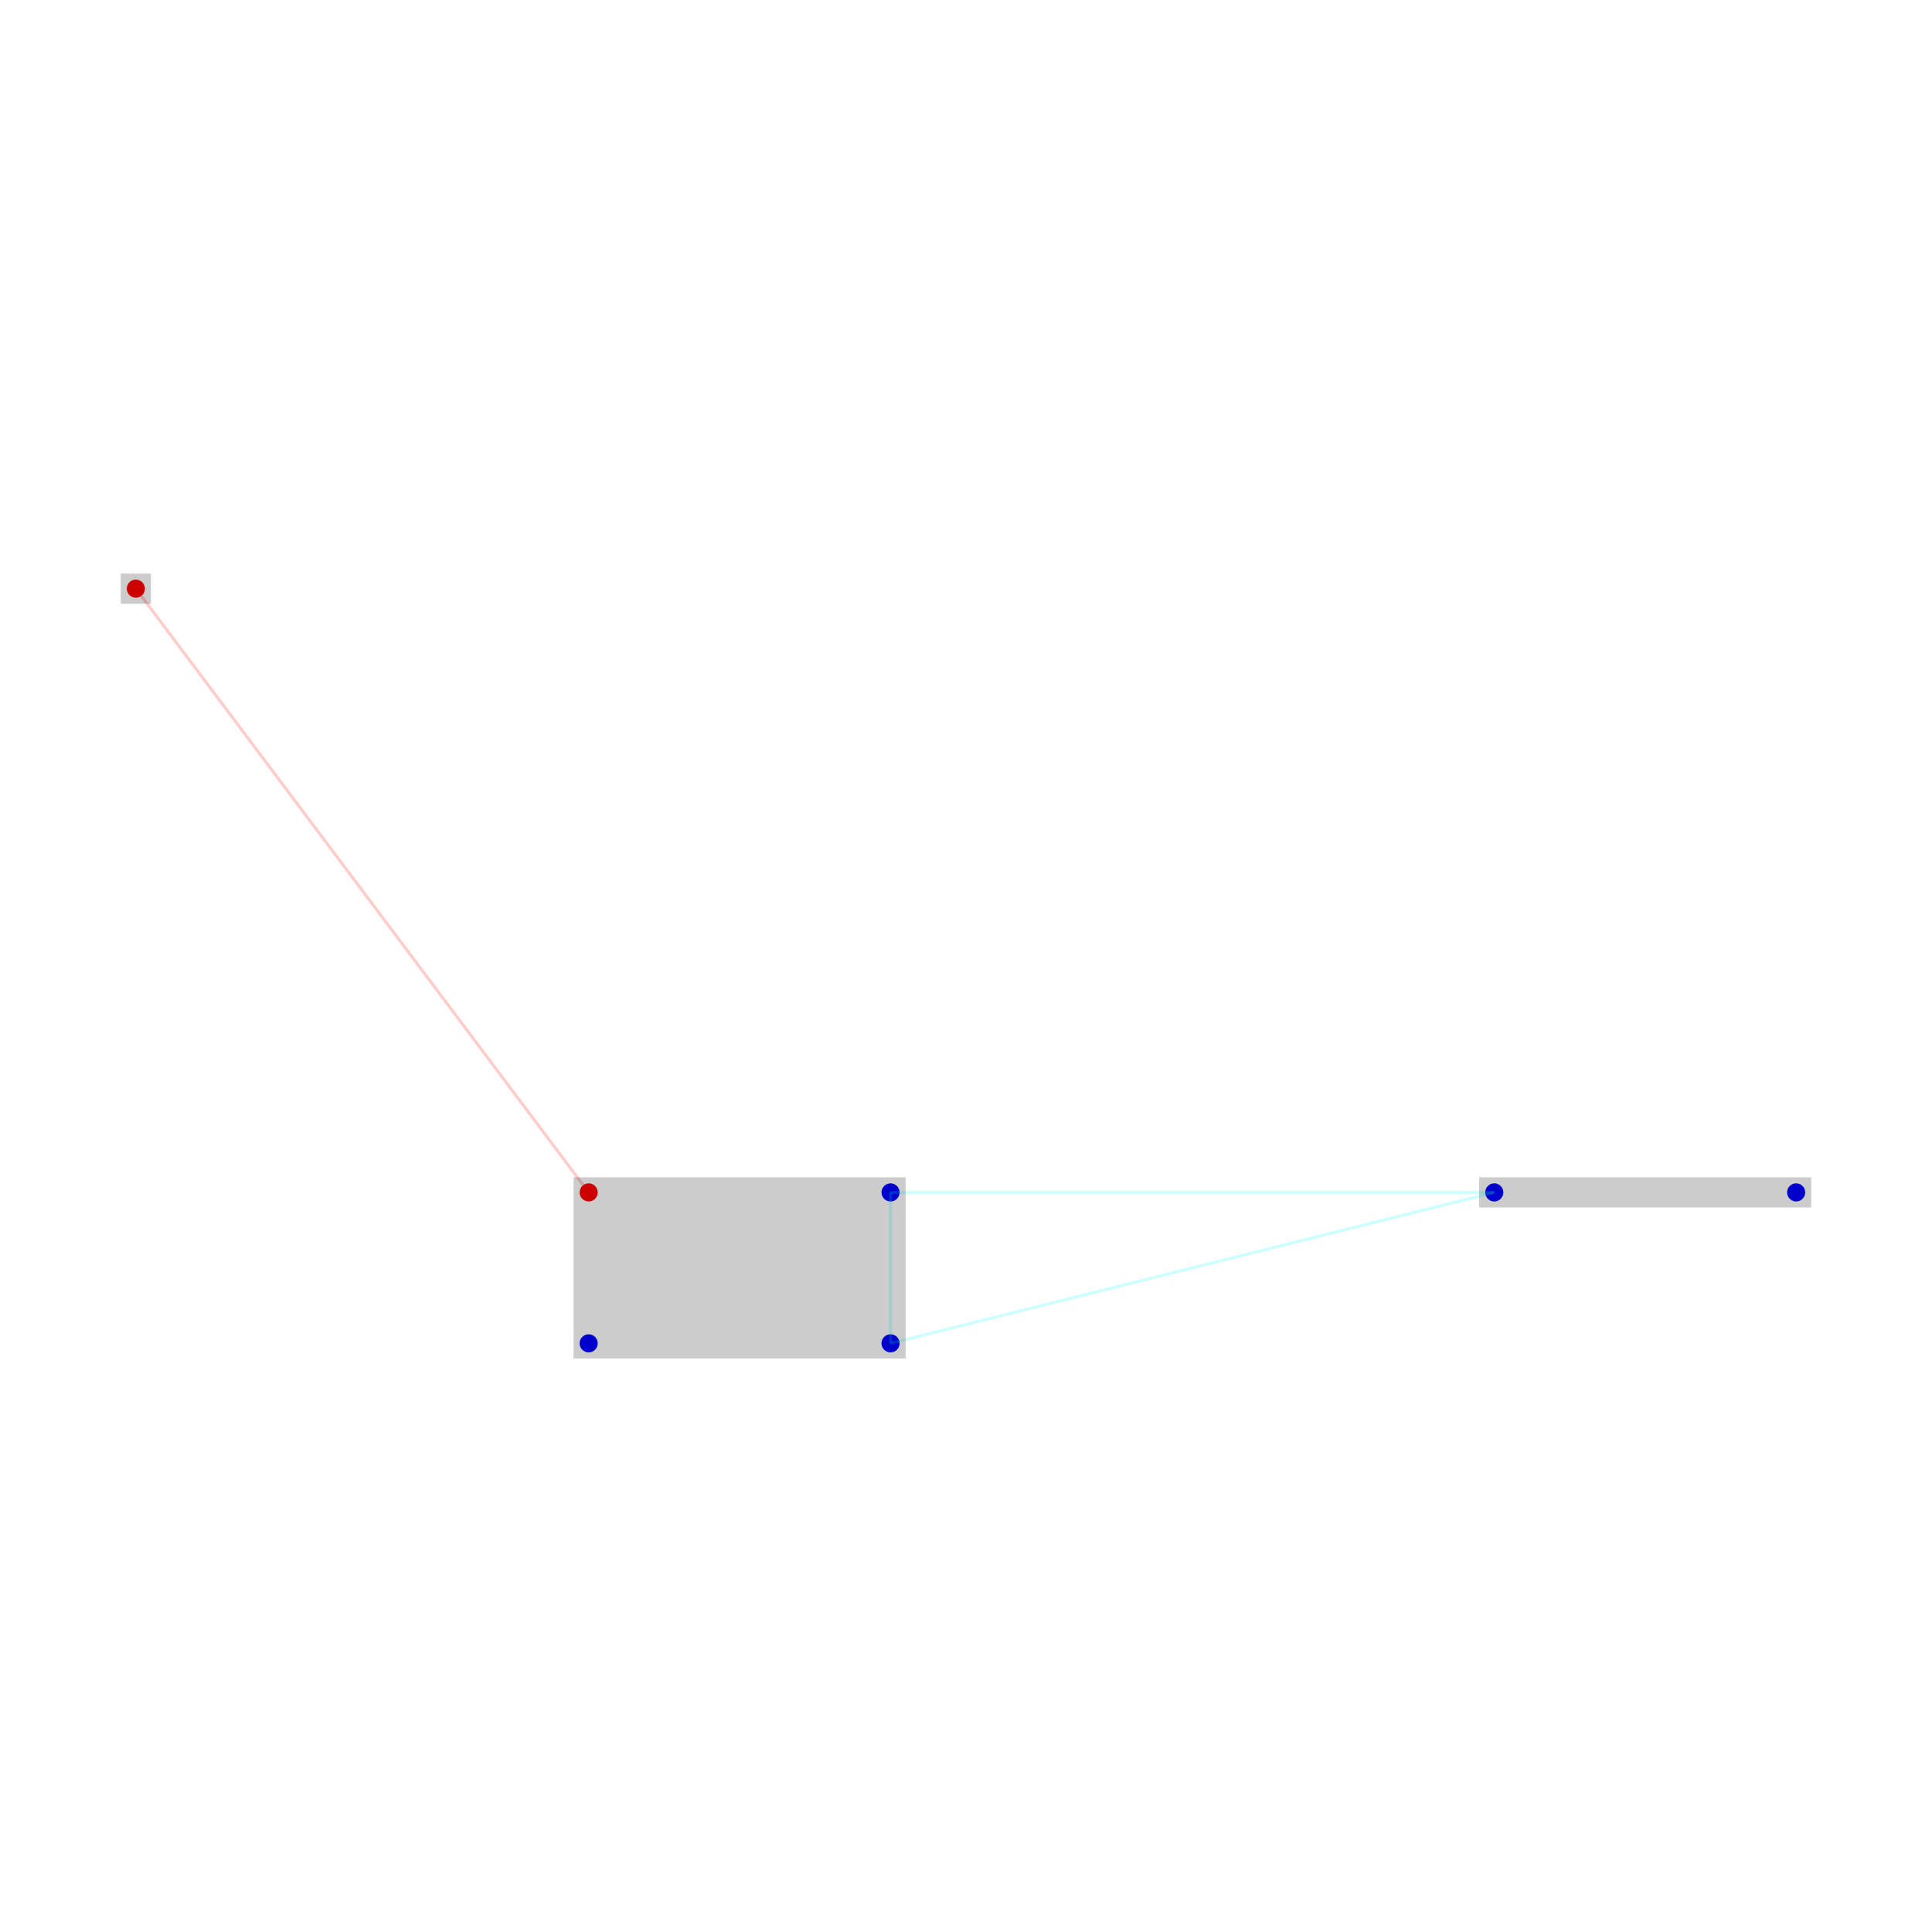
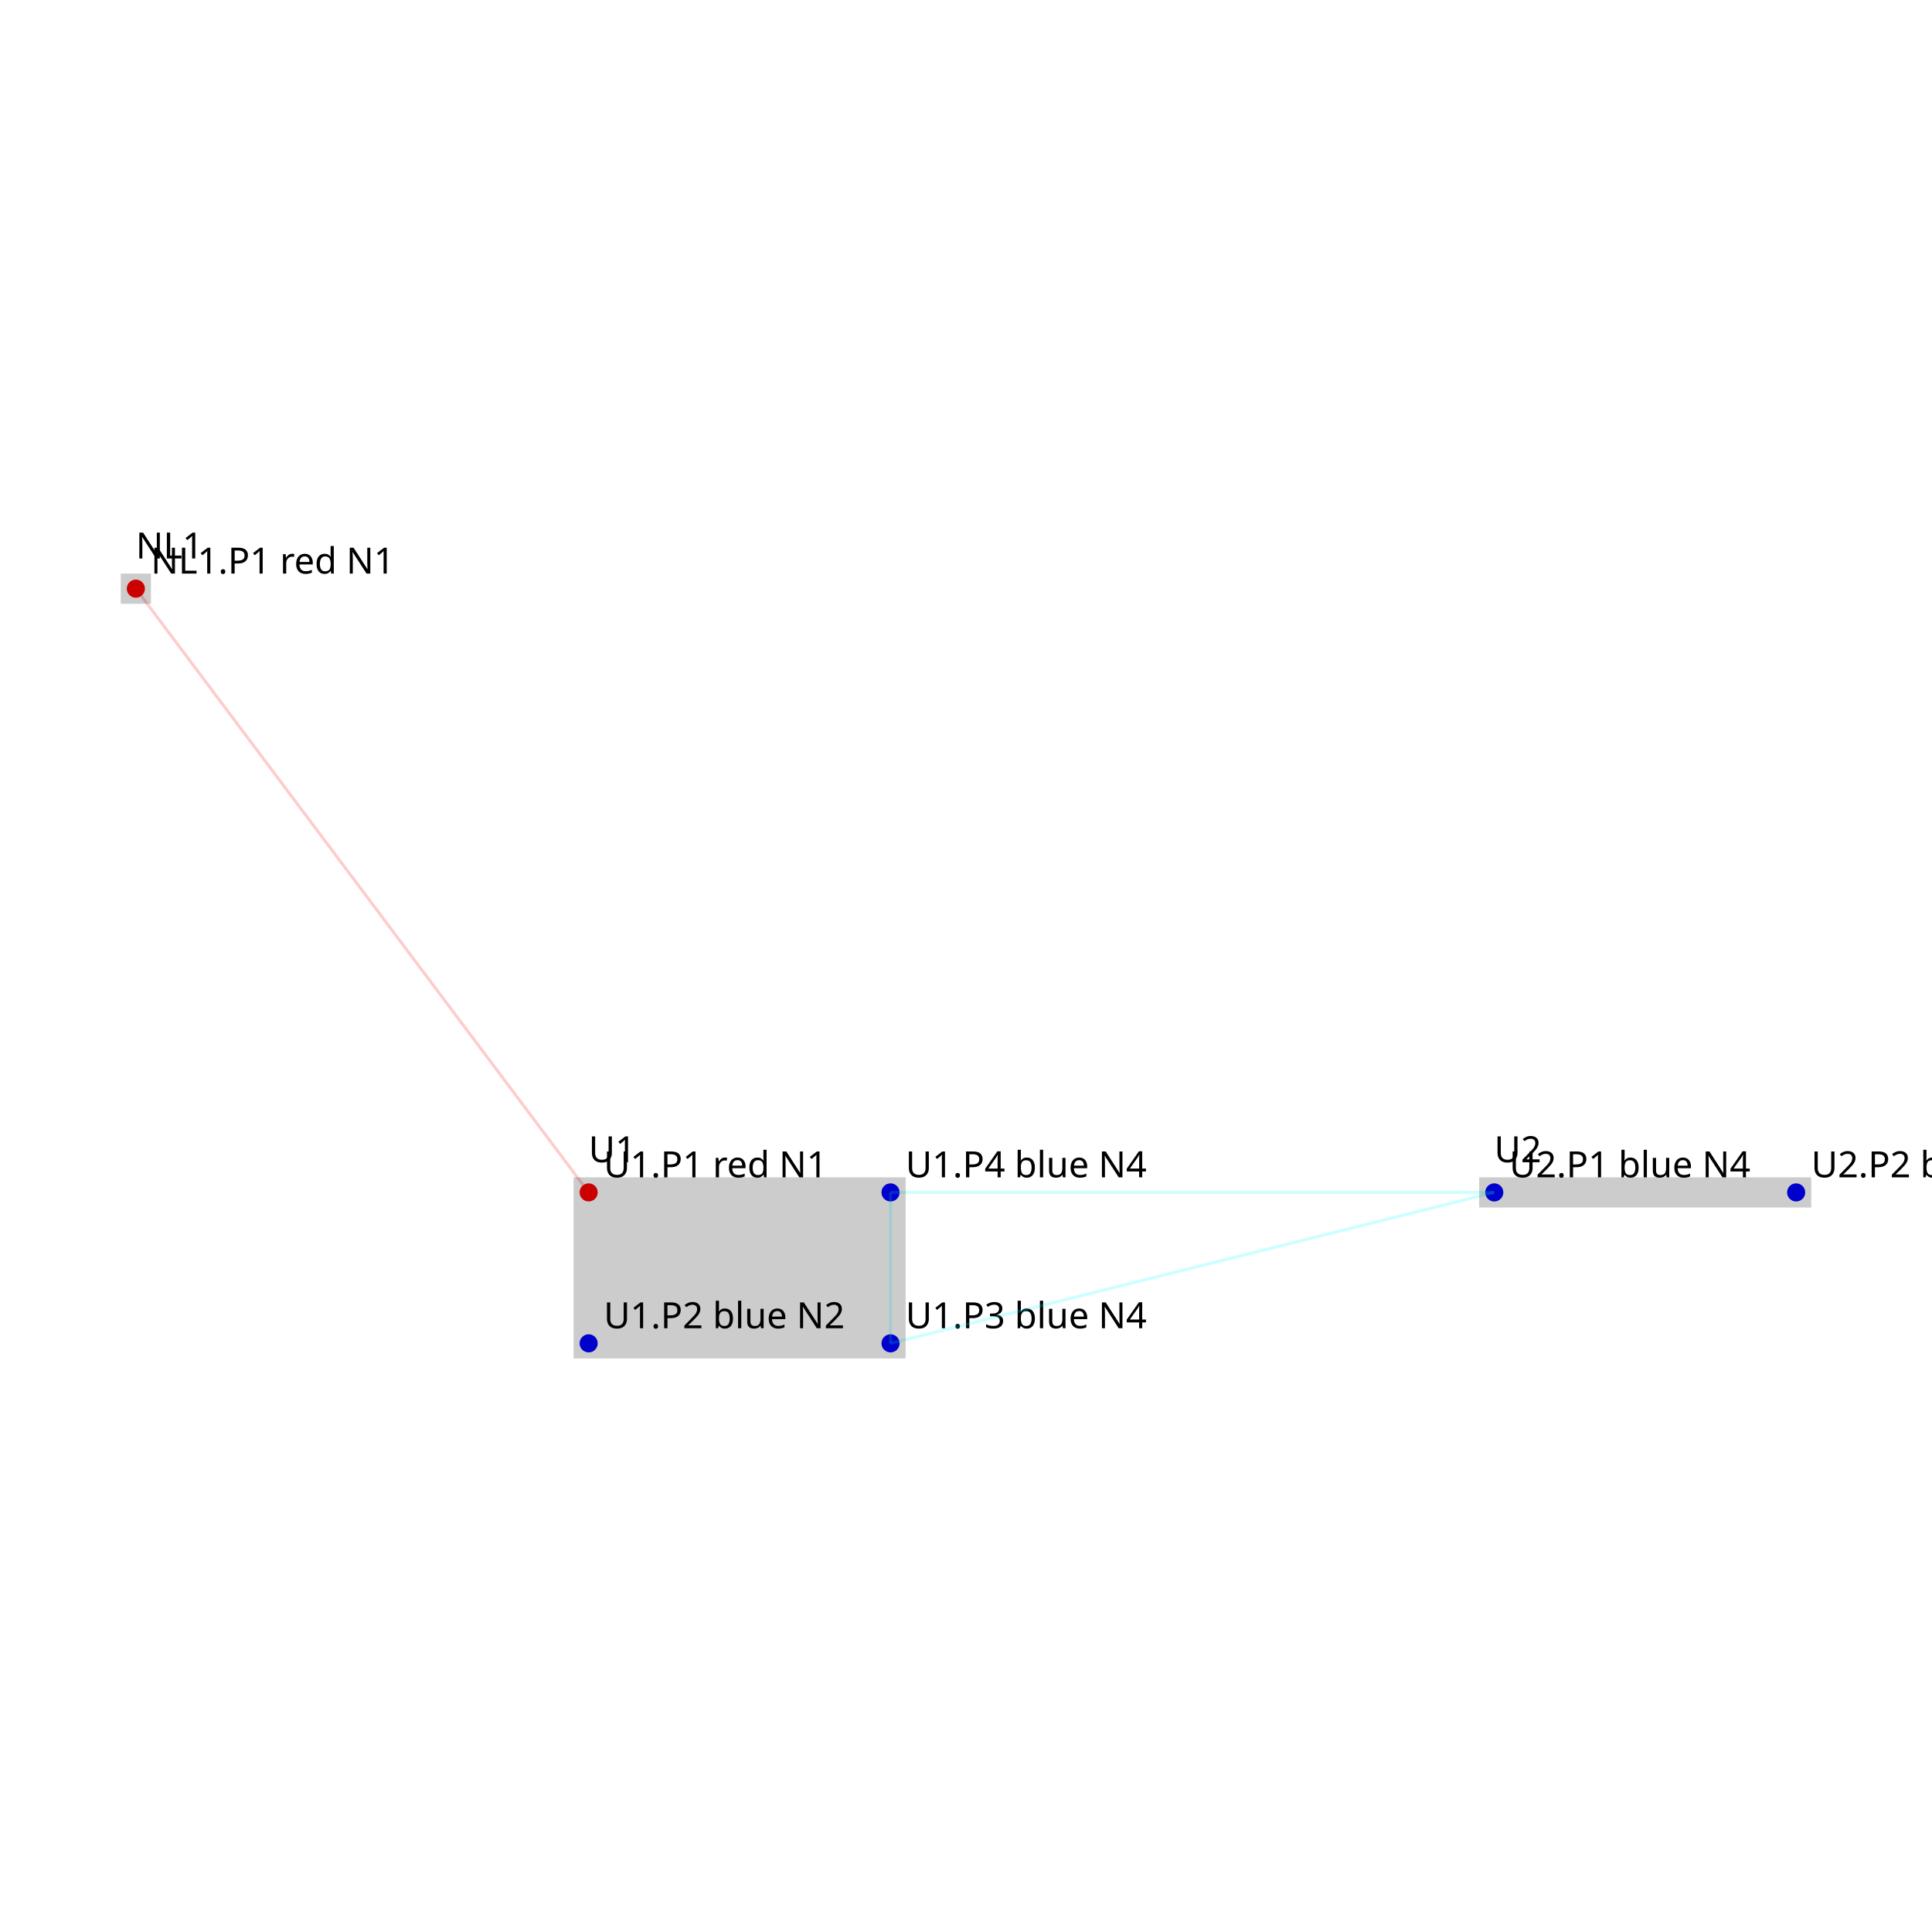
<svg xmlns="http://www.w3.org/2000/svg" width="640" height="640" viewBox="0 0 640 640">
  <rect width="100%" height="100%" fill="white" />
  <g>
-     <circle data-type="point" data-label="U1.P1" data-x="-0.5" data-y="0" cx="195" cy="395" r="3" fill="red" />
+     <circle data-type="point" data-label="U1.P1 red N1" data-x="-0.5" data-y="0" cx="195" cy="395" r="3" fill="red" />
+     <text x="200" y="390" font-family="sans-serif" font-size="12">U1.P1
+       red
+       N1</text>
  </g>
  <g>
-     <circle data-type="point" data-label="U1.P2" data-x="-0.5" data-y="-0.5" cx="195" cy="445" r="3" fill="blue" />
+     <circle data-type="point" data-label="U1.P2 blue N2" data-x="-0.5" data-y="-0.5" cx="195" cy="445" r="3" fill="blue" />
+     <text x="200" y="440" font-family="sans-serif" font-size="12">U1.P2
+       blue
+       N2</text>
  </g>
  <g>
-     <circle data-type="point" data-label="U1.P3" data-x="0.5" data-y="-0.5" cx="295" cy="445" r="3" fill="blue" />
+     <circle data-type="point" data-label="U1.P3 blue N4" data-x="0.5" data-y="-0.5" cx="295" cy="445" r="3" fill="blue" />
+     <text x="300" y="440" font-family="sans-serif" font-size="12">U1.P3
+       blue
+       N4</text>
  </g>
  <g>
-     <circle data-type="point" data-label="U1.P4" data-x="0.5" data-y="0" cx="295" cy="395" r="3" fill="blue" />
+     <circle data-type="point" data-label="U1.P4 blue N4" data-x="0.5" data-y="0" cx="295" cy="395" r="3" fill="blue" />
+     <text x="300" y="390" font-family="sans-serif" font-size="12">U1.P4
+       blue
+       N4</text>
  </g>
  <g>
-     <circle data-type="point" data-label="U2.P1" data-x="2.5" data-y="0" cx="495" cy="395" r="3" fill="blue" />
+     <circle data-type="point" data-label="U2.P1 blue N4" data-x="2.5" data-y="0" cx="495" cy="395" r="3" fill="blue" />
+     <text x="500" y="390" font-family="sans-serif" font-size="12">U2.P1
+       blue
+       N4</text>
  </g>
  <g>
-     <circle data-type="point" data-label="U2.P2" data-x="3.5" data-y="0" cx="595" cy="395" r="3" fill="blue" />
+     <circle data-type="point" data-label="U2.P2 blue N5" data-x="3.5" data-y="0" cx="595" cy="395" r="3" fill="blue" />
+     <text x="600" y="390" font-family="sans-serif" font-size="12">U2.P2
+       blue
+       N5</text>
  </g>
  <g>
-     <circle data-type="point" data-label="NL1.P1" data-x="-2" data-y="2" cx="45" cy="195" r="3" fill="red" />
+     <circle data-type="point" data-label="NL1.P1 red N1" data-x="-2" data-y="2" cx="45" cy="195" r="3" fill="red" />
+     <text x="50" y="190" font-family="sans-serif" font-size="12">NL1.P1
+       red
+       N1</text>
  </g>
  <g>
    <polyline data-points="-2,2 -0.5,0" data-type="line" data-label="" points="45,195 195,395" fill="none" stroke="hsl(0, 100%, 50%, 0.2)" stroke-width="1" />
  </g>
  <g>
    <polyline data-points="0.5,-0.5 0.5,0" data-type="line" data-label="" points="295,445 295,395" fill="none" stroke="hsl(180, 100%, 50%, 0.2)" stroke-width="1" />
  </g>
  <g>
    <polyline data-points="0.5,-0.5 2.5,0" data-type="line" data-label="" points="295,445 495,395" fill="none" stroke="hsl(180, 100%, 50%, 0.2)" stroke-width="1" />
  </g>
  <g>
    <polyline data-points="0.5,0 2.5,0" data-type="line" data-label="" points="295,395 495,395" fill="none" stroke="hsl(180, 100%, 50%, 0.2)" stroke-width="1" />
  </g>
  <g>
    <rect data-type="rect" data-label="U1" data-x="0" data-y="-0.25" x="190" y="390" width="110" height="60" fill="rgba(0, 0, 0, 0.2)" stroke="black" stroke-width="0.01" />
+     <text x="195" y="385" font-family="sans-serif" font-size="12" fill="black">U1</text>
  </g>
  <g>
    <rect data-type="rect" data-label="U2" data-x="3" data-y="0" x="490" y="390" width="110" height="10" fill="rgba(0, 0, 0, 0.2)" stroke="black" stroke-width="0.01" />
+     <text x="495" y="385" font-family="sans-serif" font-size="12" fill="black">U2</text>
  </g>
  <g>
    <rect data-type="rect" data-label="NL1" data-x="-2" data-y="2" x="40" y="190" width="10" height="10" fill="rgba(0, 0, 0, 0.2)" stroke="black" stroke-width="0.01" />
+     <text x="45" y="185" font-family="sans-serif" font-size="12" fill="black">NL1</text>
  </g>
  <g id="crosshair" style="display: none">
    <line id="crosshair-h" y1="0" y2="640" stroke="#666" stroke-width="0.5" />
    <line id="crosshair-v" x1="0" x2="640" stroke="#666" stroke-width="0.5" />
    <text id="coordinates" font-family="monospace" font-size="12" fill="#666" />
  </g>
</svg>
